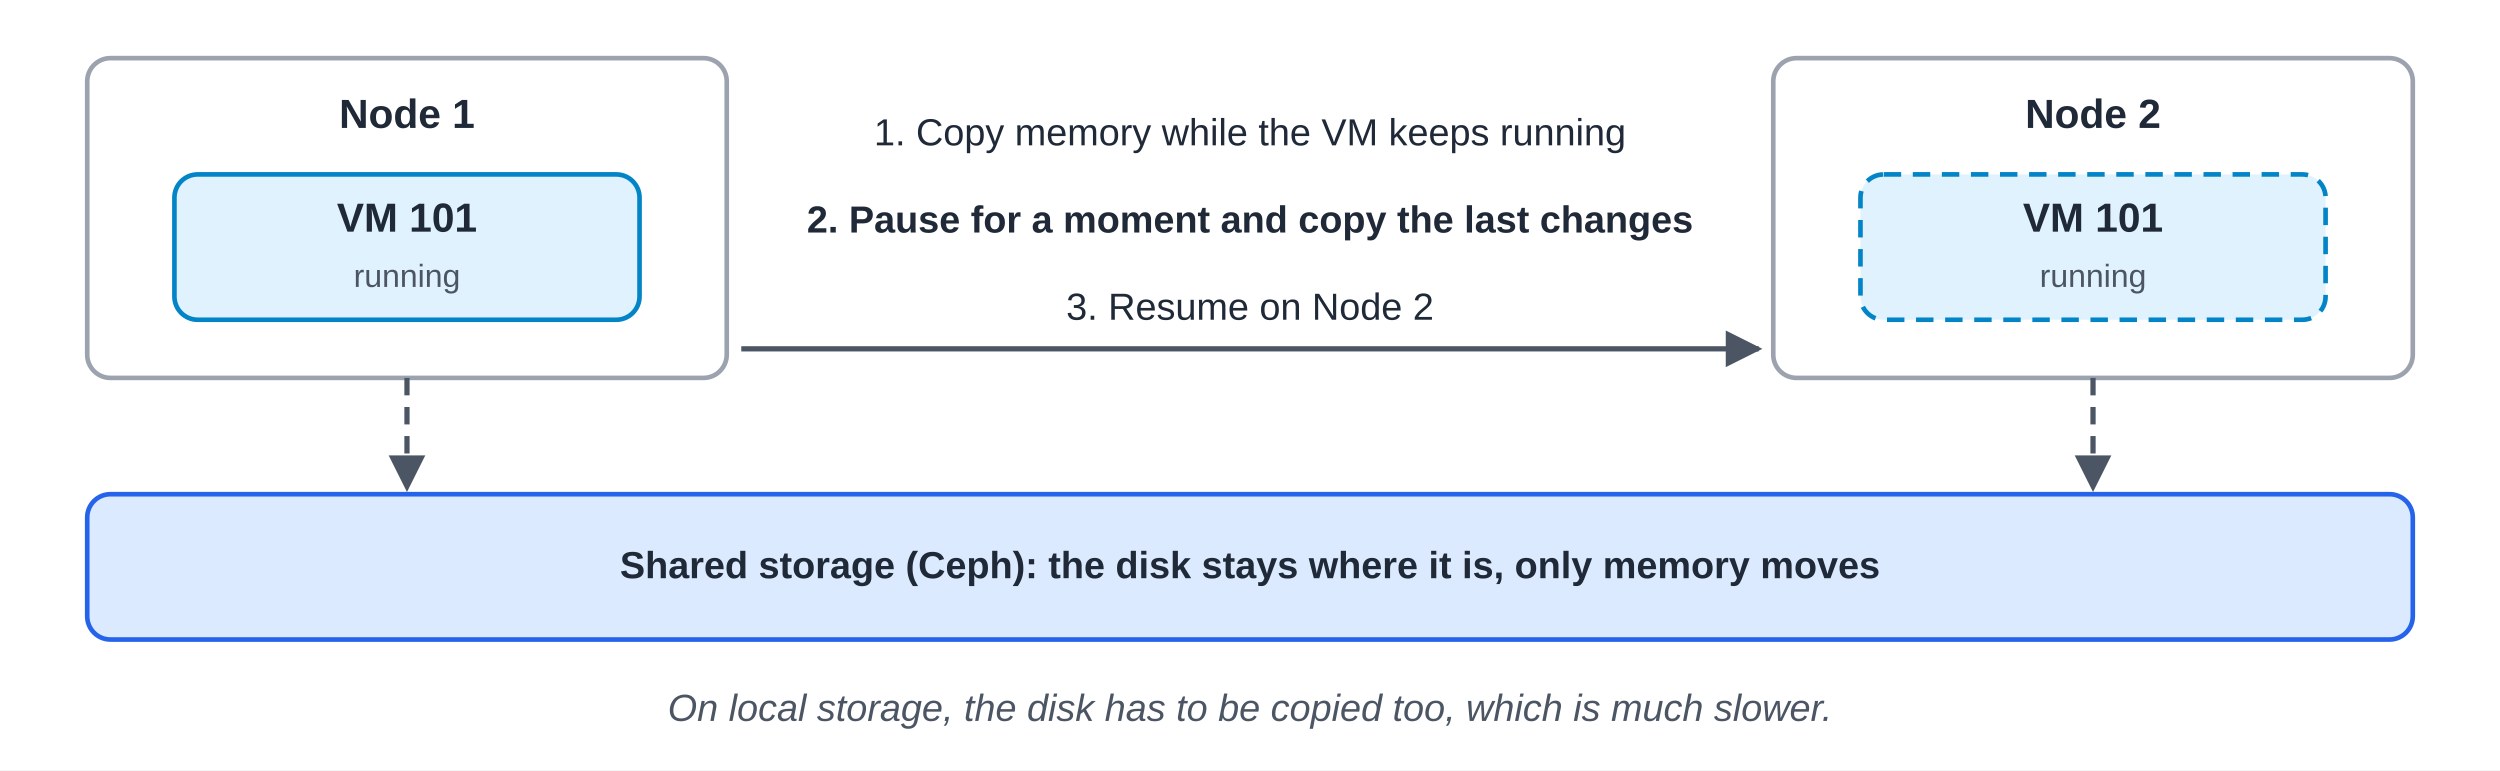
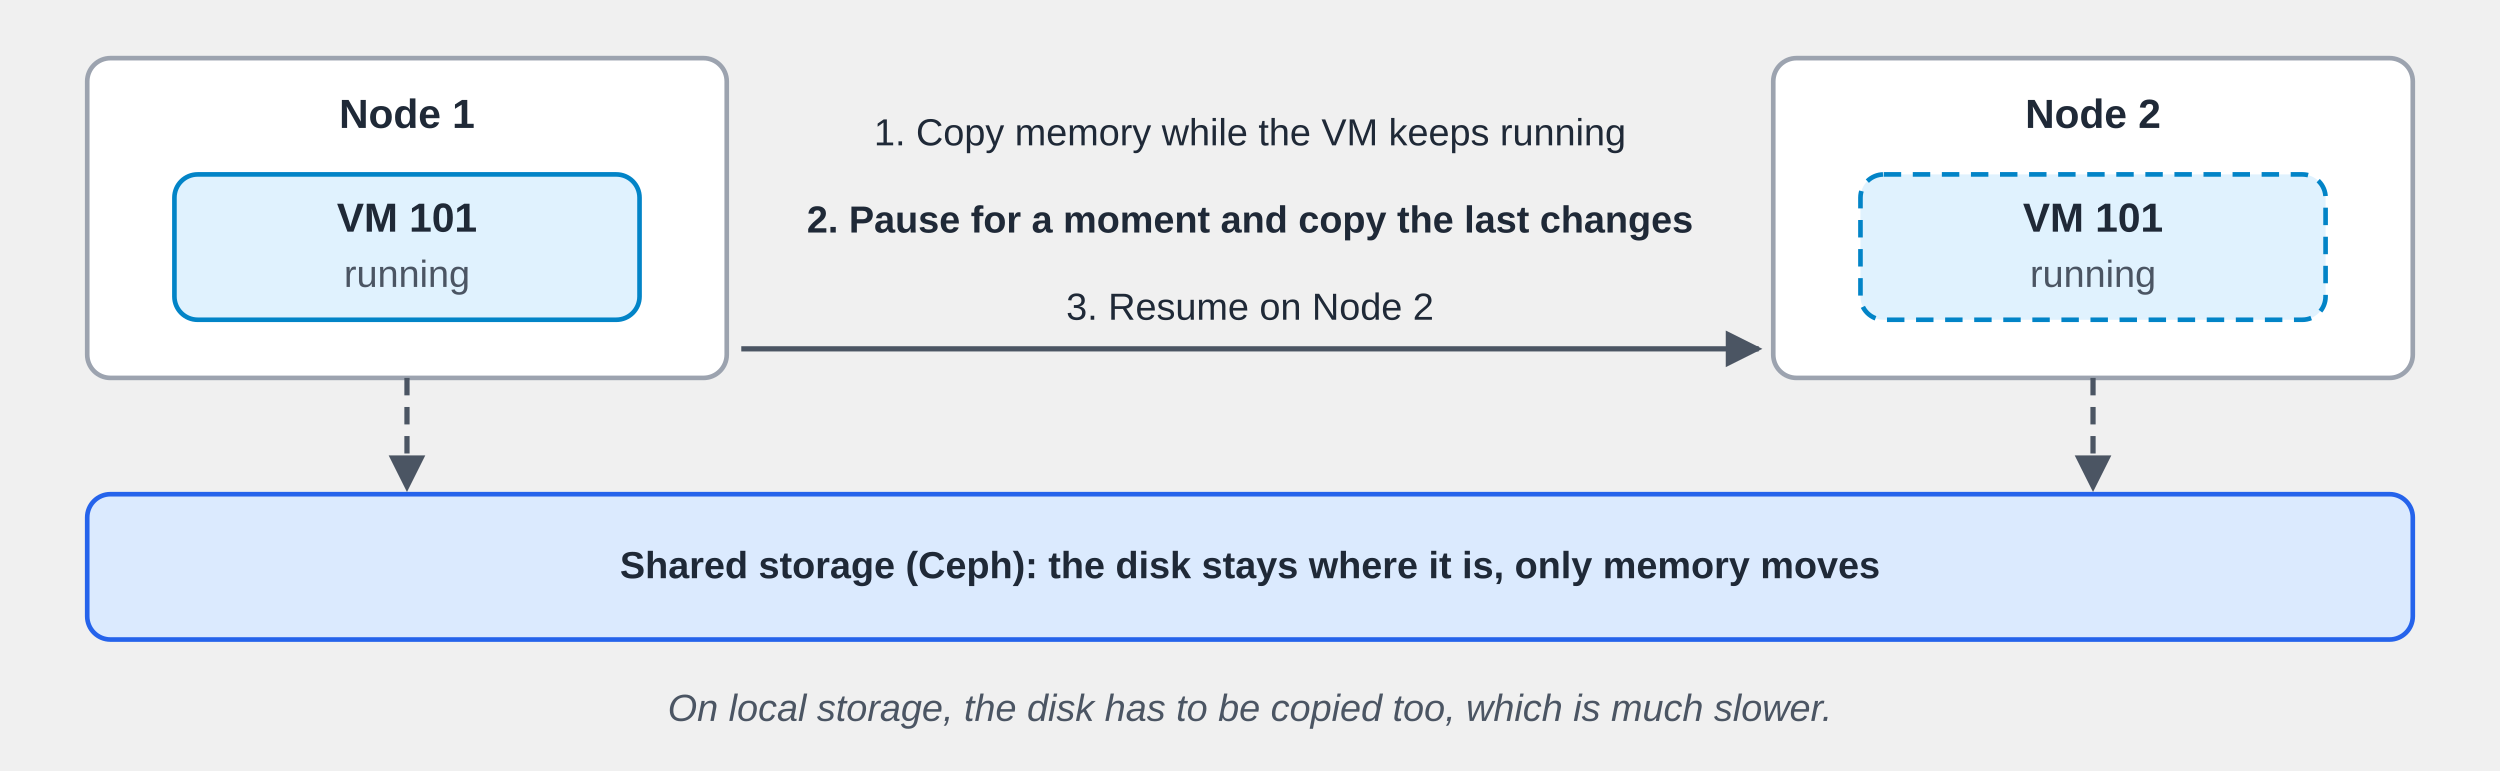
<svg xmlns="http://www.w3.org/2000/svg" width="860" height="265" viewBox="0 0 860 265">
+   <style>@media (prefers-color-scheme: dark){[fill="#F3F4F6"]{fill:#262a33}[fill="#DBEAFE"]{fill:#172554}[fill="#EDE9FE"]{fill:#2e1065}[fill="#FFEDD5"]{fill:#431407}[fill="#DCFCE7"]{fill:#052e16}[fill="#E0F2FE"]{fill:#082f49}[fill="#FEF3C7"]{fill:#422006}[fill="#FEE2E2"]{fill:#450a0a}[fill="#FAFAFA"]{fill:#1b1d24}[fill="#F9FAFB"]{fill:#23262f}[stroke="#6B7280"]{stroke:#9ca3af}[stroke="#2563EB"]{stroke:#60a5fa}[stroke="#7C3AED"]{stroke:#a78bfa}[stroke="#EA580C"]{stroke:#fb923c}[stroke="#16A34A"]{stroke:#4ade80}[stroke="#0284C7"]{stroke:#38bdf8}[stroke="#D97706"]{stroke:#fbbf24}[stroke="#DC2626"]{stroke:#f87171}[stroke="#9CA3AF"]{stroke:#6b7280}[stroke="#E5E7EB"]{stroke:#374151}[stroke="#D1D5DB"]{stroke:#4b5563}:not(circle)[fill="#6B7280"]{fill:#9ca3af}:not(circle)[fill="#2563EB"]{fill:#60a5fa}:not(circle)[fill="#7C3AED"]{fill:#a78bfa}:not(circle)[fill="#EA580C"]{fill:#fb923c}:not(circle)[fill="#16A34A"]{fill:#4ade80}:not(circle)[fill="#0284C7"]{fill:#38bdf8}:not(circle)[fill="#D97706"]{fill:#fbbf24}:not(circle)[fill="#DC2626"]{fill:#f87171}text[fill="#1F2937"]{fill:#e5e7eb}[fill="#4B5563"]{fill:#9ca3af}rect[fill="#FFFFFF"]{fill:#23262f}text[stroke="#FFFFFF"]{stroke:#17181c}}</style>
  <defs>
    <marker id="ah" viewBox="0 0 10 10" refX="9" refY="5" markerWidth="7" markerHeight="7" orient="auto">
      <path d="M0,0 L10,5 L0,10 z" fill="#4B5563" />
    </marker>
    <marker id="ahs" viewBox="0 0 10 10" refX="9" refY="5" markerWidth="7" markerHeight="7" orient="auto">
      <path d="M0,0 L10,5 L0,10 z" fill="#4B5563" />
    </marker>
  </defs>
-   <rect width="100%" height="100%" fill="#FFFFFF" />
  <rect x="30" y="20" width="220" height="110" rx="8" fill="#FFFFFF" stroke="#9CA3AF" stroke-width="1.6" />
-   <text x="140" y="44" font-family="Liberation Sans" font-size="14" font-weight="700" text-anchor="middle" fill="#1F2937">Node 1</text>
+   <text x="140" y="44" font-family="Liberation Sans, Arial, Helvetica, sans-serif" font-size="14" font-weight="700" text-anchor="middle" fill="#1F2937">Node 1</text>
  <rect x="60" y="60" width="160" height="50" rx="8" fill="#E0F2FE" stroke="#0284C7" stroke-width="1.6" />
-   <text x="140" y="79.7" font-family="Liberation Sans" font-size="14" font-weight="700" text-anchor="middle" fill="#1F2937">VM 101</text>
-   <text x="140" y="98.7" font-family="Liberation Sans" font-size="11" font-weight="400" text-anchor="middle" fill="#4B5563">running</text>
+   <text x="140" y="79.7" font-family="Liberation Sans, Arial, Helvetica, sans-serif" font-size="14" font-weight="700" text-anchor="middle" fill="#1F2937">VM 101</text>
+   <text x="140" y="98.7" font-family="Liberation Sans, Arial, Helvetica, sans-serif" font-size="13" font-weight="400" text-anchor="middle" fill="#4B5563">running</text>
  <rect x="610" y="20" width="220" height="110" rx="8" fill="#FFFFFF" stroke="#9CA3AF" stroke-width="1.6" />
-   <text x="720" y="44" font-family="Liberation Sans" font-size="14" font-weight="700" text-anchor="middle" fill="#1F2937">Node 2</text>
+   <text x="720" y="44" font-family="Liberation Sans, Arial, Helvetica, sans-serif" font-size="14" font-weight="700" text-anchor="middle" fill="#1F2937">Node 2</text>
  <rect x="640" y="60" width="160" height="50" rx="8" fill="#E0F2FE" stroke="#0284C7" stroke-width="1.6" stroke-dasharray="6 4" />
-   <text x="720" y="79.7" font-family="Liberation Sans" font-size="14" font-weight="700" text-anchor="middle" fill="#1F2937">VM 101</text>
-   <text x="720" y="98.7" font-family="Liberation Sans" font-size="11" font-weight="400" text-anchor="middle" fill="#4B5563">running</text>
-   <text x="430" y="50" font-family="Liberation Sans" font-size="13" font-weight="400" text-anchor="middle" fill="#1F2937">1. Copy memory while the VM keeps running</text>
-   <text x="430" y="80" font-family="Liberation Sans" font-size="13" font-weight="700" text-anchor="middle" fill="#1F2937">2. Pause for a moment and copy the last changes</text>
-   <text x="430" y="110" font-family="Liberation Sans" font-size="13" font-weight="400" text-anchor="middle" fill="#1F2937">3. Resume on Node 2</text>
+   <text x="720" y="79.7" font-family="Liberation Sans, Arial, Helvetica, sans-serif" font-size="14" font-weight="700" text-anchor="middle" fill="#1F2937">VM 101</text>
+   <text x="720" y="98.7" font-family="Liberation Sans, Arial, Helvetica, sans-serif" font-size="13" font-weight="400" text-anchor="middle" fill="#4B5563">running</text>
+   <text x="430" y="50" font-family="Liberation Sans, Arial, Helvetica, sans-serif" font-size="13" font-weight="400" text-anchor="middle" fill="#1F2937">1. Copy memory while the VM keeps running</text>
+   <text x="430" y="80" font-family="Liberation Sans, Arial, Helvetica, sans-serif" font-size="13" font-weight="700" text-anchor="middle" fill="#1F2937">2. Pause for a moment and copy the last changes</text>
+   <text x="430" y="110" font-family="Liberation Sans, Arial, Helvetica, sans-serif" font-size="13" font-weight="400" text-anchor="middle" fill="#1F2937">3. Resume on Node 2</text>
  <line x1="255" y1="120" x2="605" y2="120" stroke="#4B5563" stroke-width="1.8" marker-end="url(#ah)" />
  <rect x="30" y="170" width="800" height="50" rx="8" fill="#DBEAFE" stroke="#2563EB" stroke-width="1.6" />
-   <text x="430" y="198.9" font-family="Liberation Sans" font-size="13" font-weight="700" text-anchor="middle" fill="#1F2937">Shared storage (Ceph): the disk stays where it is, only memory moves</text>
+   <text x="430" y="198.9" font-family="Liberation Sans, Arial, Helvetica, sans-serif" font-size="13" font-weight="700" text-anchor="middle" fill="#1F2937">Shared storage (Ceph): the disk stays where it is, only memory moves</text>
  <line x1="140" y1="130" x2="140" y2="168" stroke="#4B5563" stroke-width="1.8" stroke-dasharray="6 4" marker-end="url(#ah)" />
  <line x1="720" y1="130" x2="720" y2="168" stroke="#4B5563" stroke-width="1.8" stroke-dasharray="6 4" marker-end="url(#ah)" />
-   <text x="430" y="248" font-family="Liberation Sans" font-size="13" font-weight="400" font-style="italic" text-anchor="middle" fill="#4B5563">On local storage, the disk has to be copied too, which is much slower.</text>
+   <text x="430" y="248" font-family="Liberation Sans, Arial, Helvetica, sans-serif" font-size="13" font-weight="400" font-style="italic" text-anchor="middle" fill="#4B5563">On local storage, the disk has to be copied too, which is much slower.</text>
</svg>
